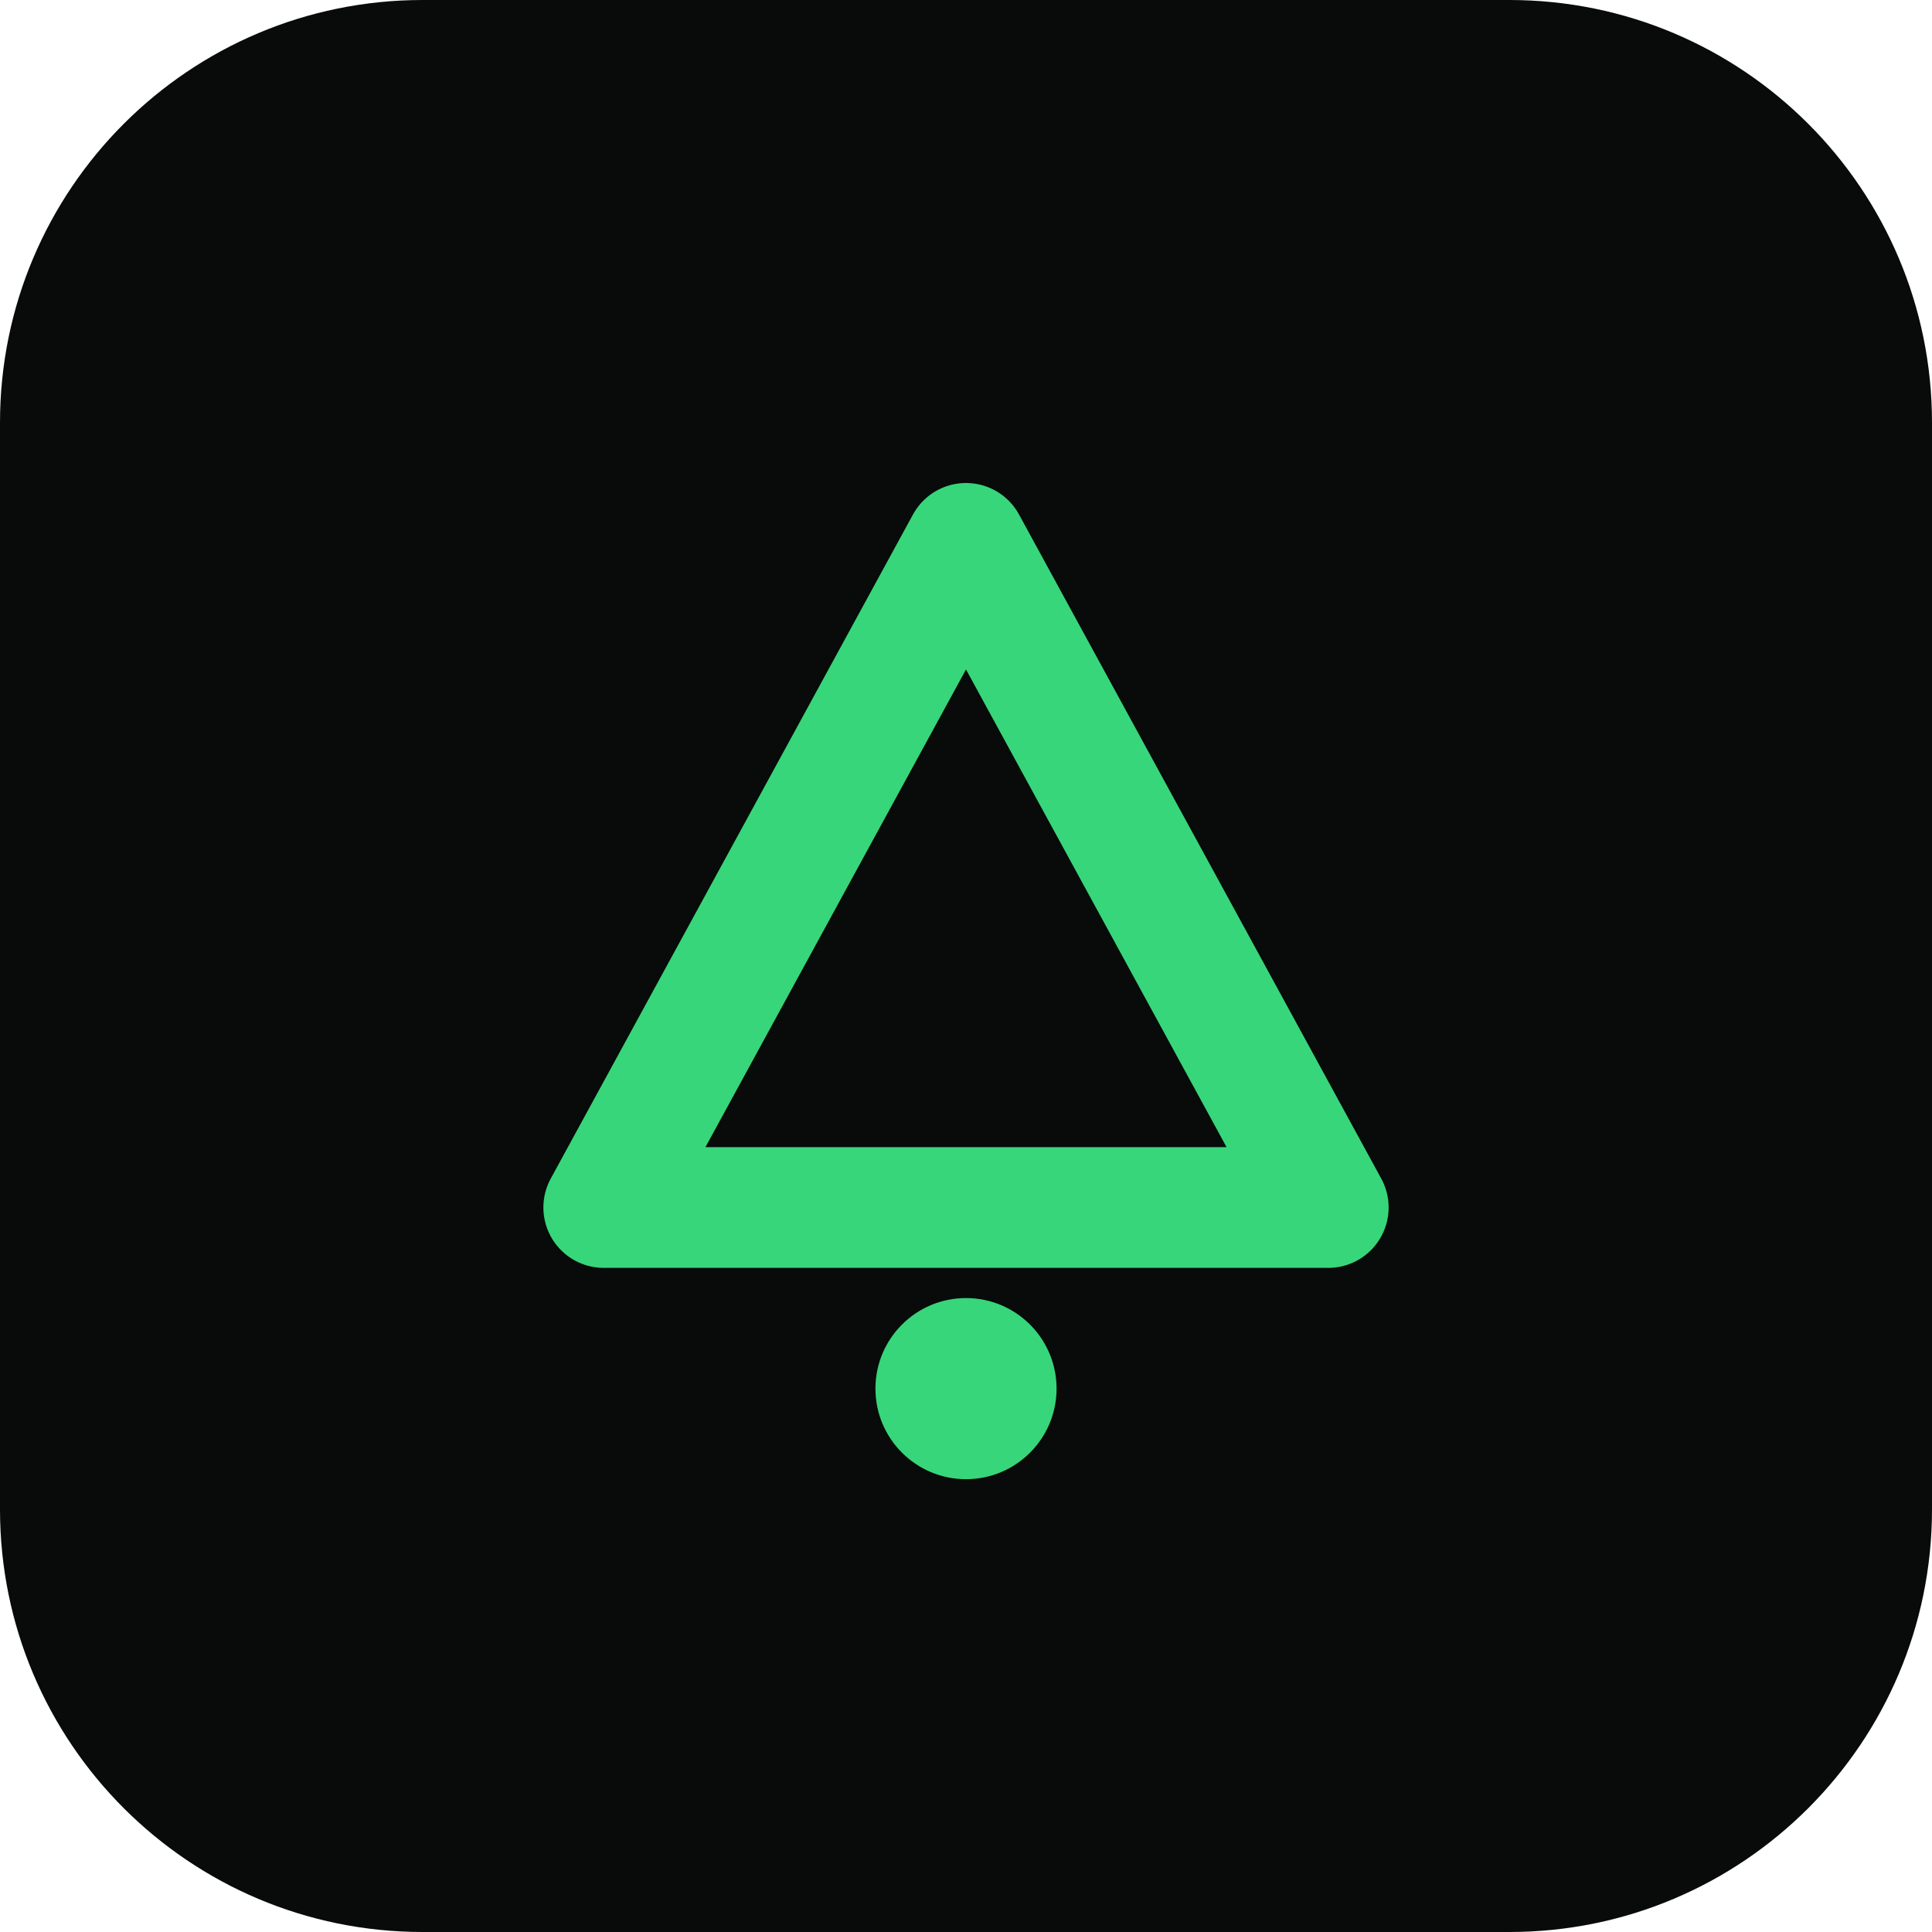
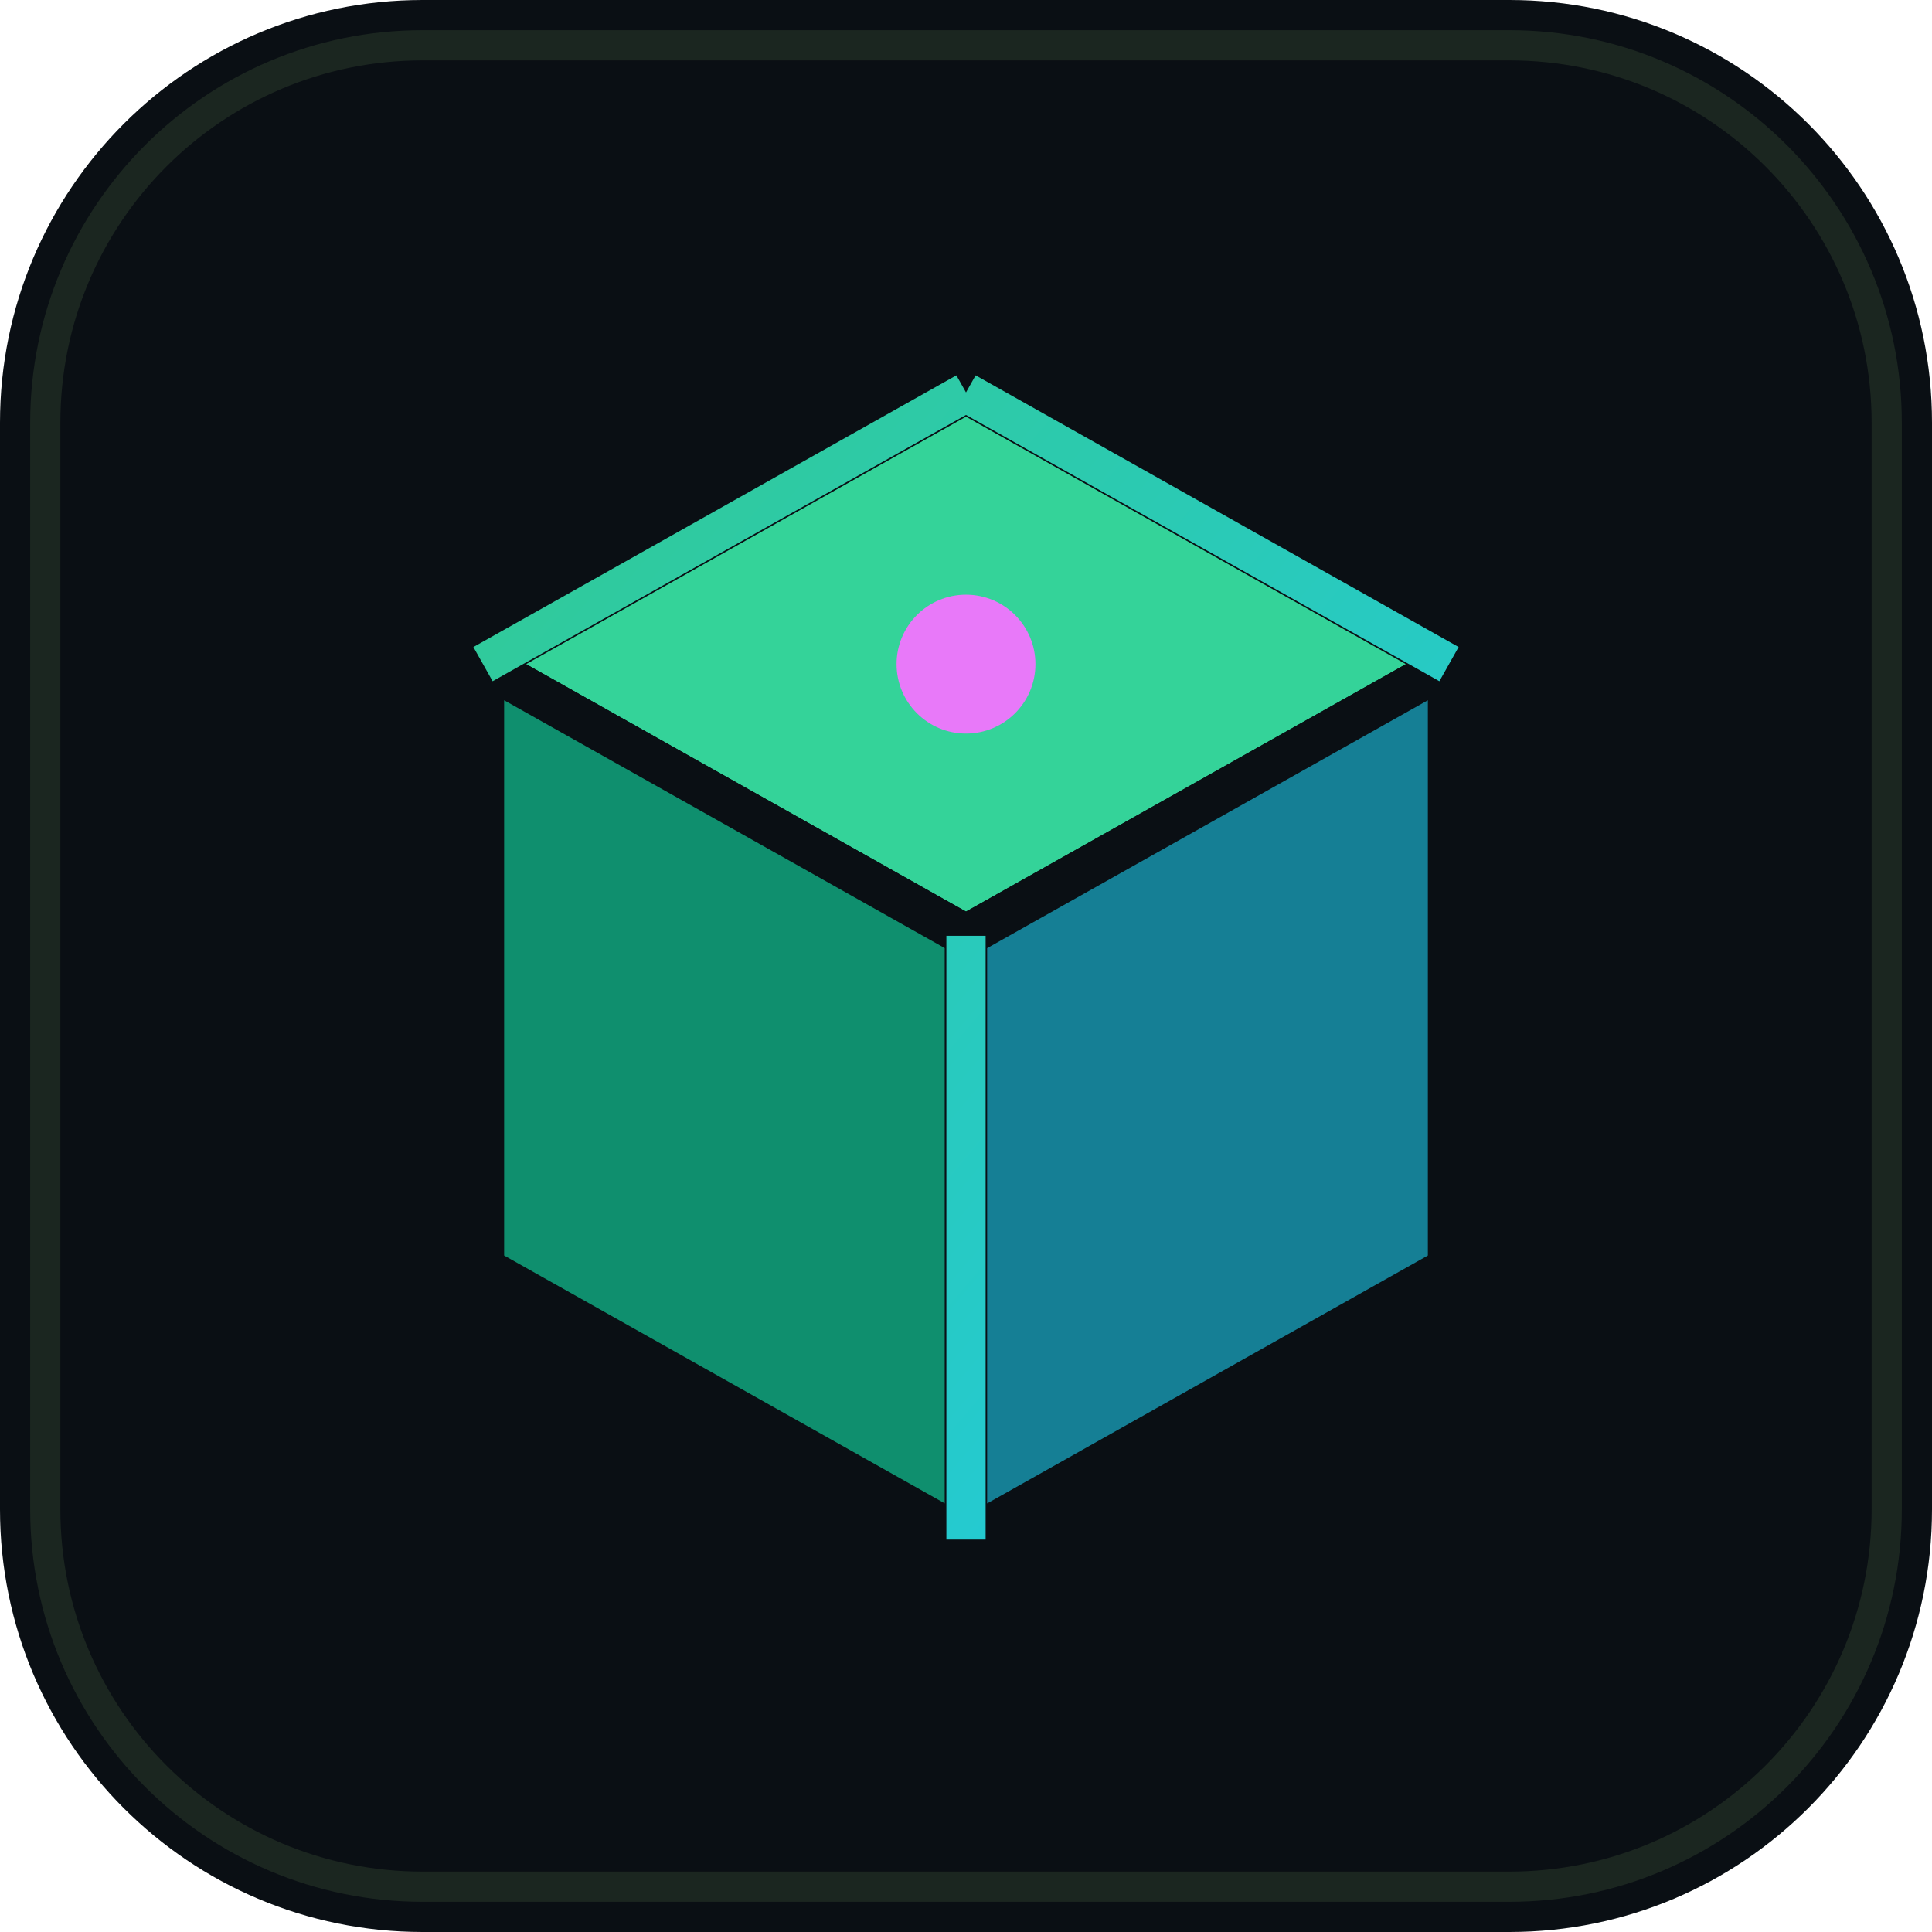
- <svg xmlns="http://www.w3.org/2000/svg" viewBox="0 0 64 64">
-   <rect width="64" height="64" rx="14" fill="#080b09" />
-   <path d="M20 40 L32 18 L44 40 Z" fill="none" stroke="#37d67a" stroke-width="4" stroke-linejoin="round" />
-   <circle cx="32" cy="46" r="3" fill="#37d67a" />
+ <svg xmlns="http://www.w3.org/2000/svg" viewBox="0 0 64 64" role="img" aria-label="TG6-Dev AI Training">
+   <defs>
+     <linearGradient id="edge" x1="0" y1="0" x2="1" y2="1">
+       <stop offset="0" stop-color="#34d399" />
+       <stop offset="1" stop-color="#22d3ee" />
+     </linearGradient>
+   </defs>
+   <rect width="64" height="64" rx="14" fill="#0a0f14" />
+   <rect x="1.5" y="1.5" width="61" height="61" rx="12.5" fill="none" stroke="#1b2620" />
+   <g stroke="#0a0f14" stroke-width="1.4" stroke-linejoin="round">
+     <path d="M32 13 L48 22 L32 31 L16 22 Z" fill="#34d399" />
+     <path d="M16 22 L32 31 L32 51 L16 42 Z" fill="#0f8f6e" />
+     <path d="M48 22 L32 31 L32 51 L48 42 Z" fill="#157f95" />
+   </g>
+   <path d="M32 13 L48 22 M32 13 L16 22 M32 31 L32 51" fill="none" stroke="url(#edge)" stroke-width="1.3" opacity=".95" />
+   <circle cx="32" cy="22" r="2.3" fill="#e879f9" />
</svg>
